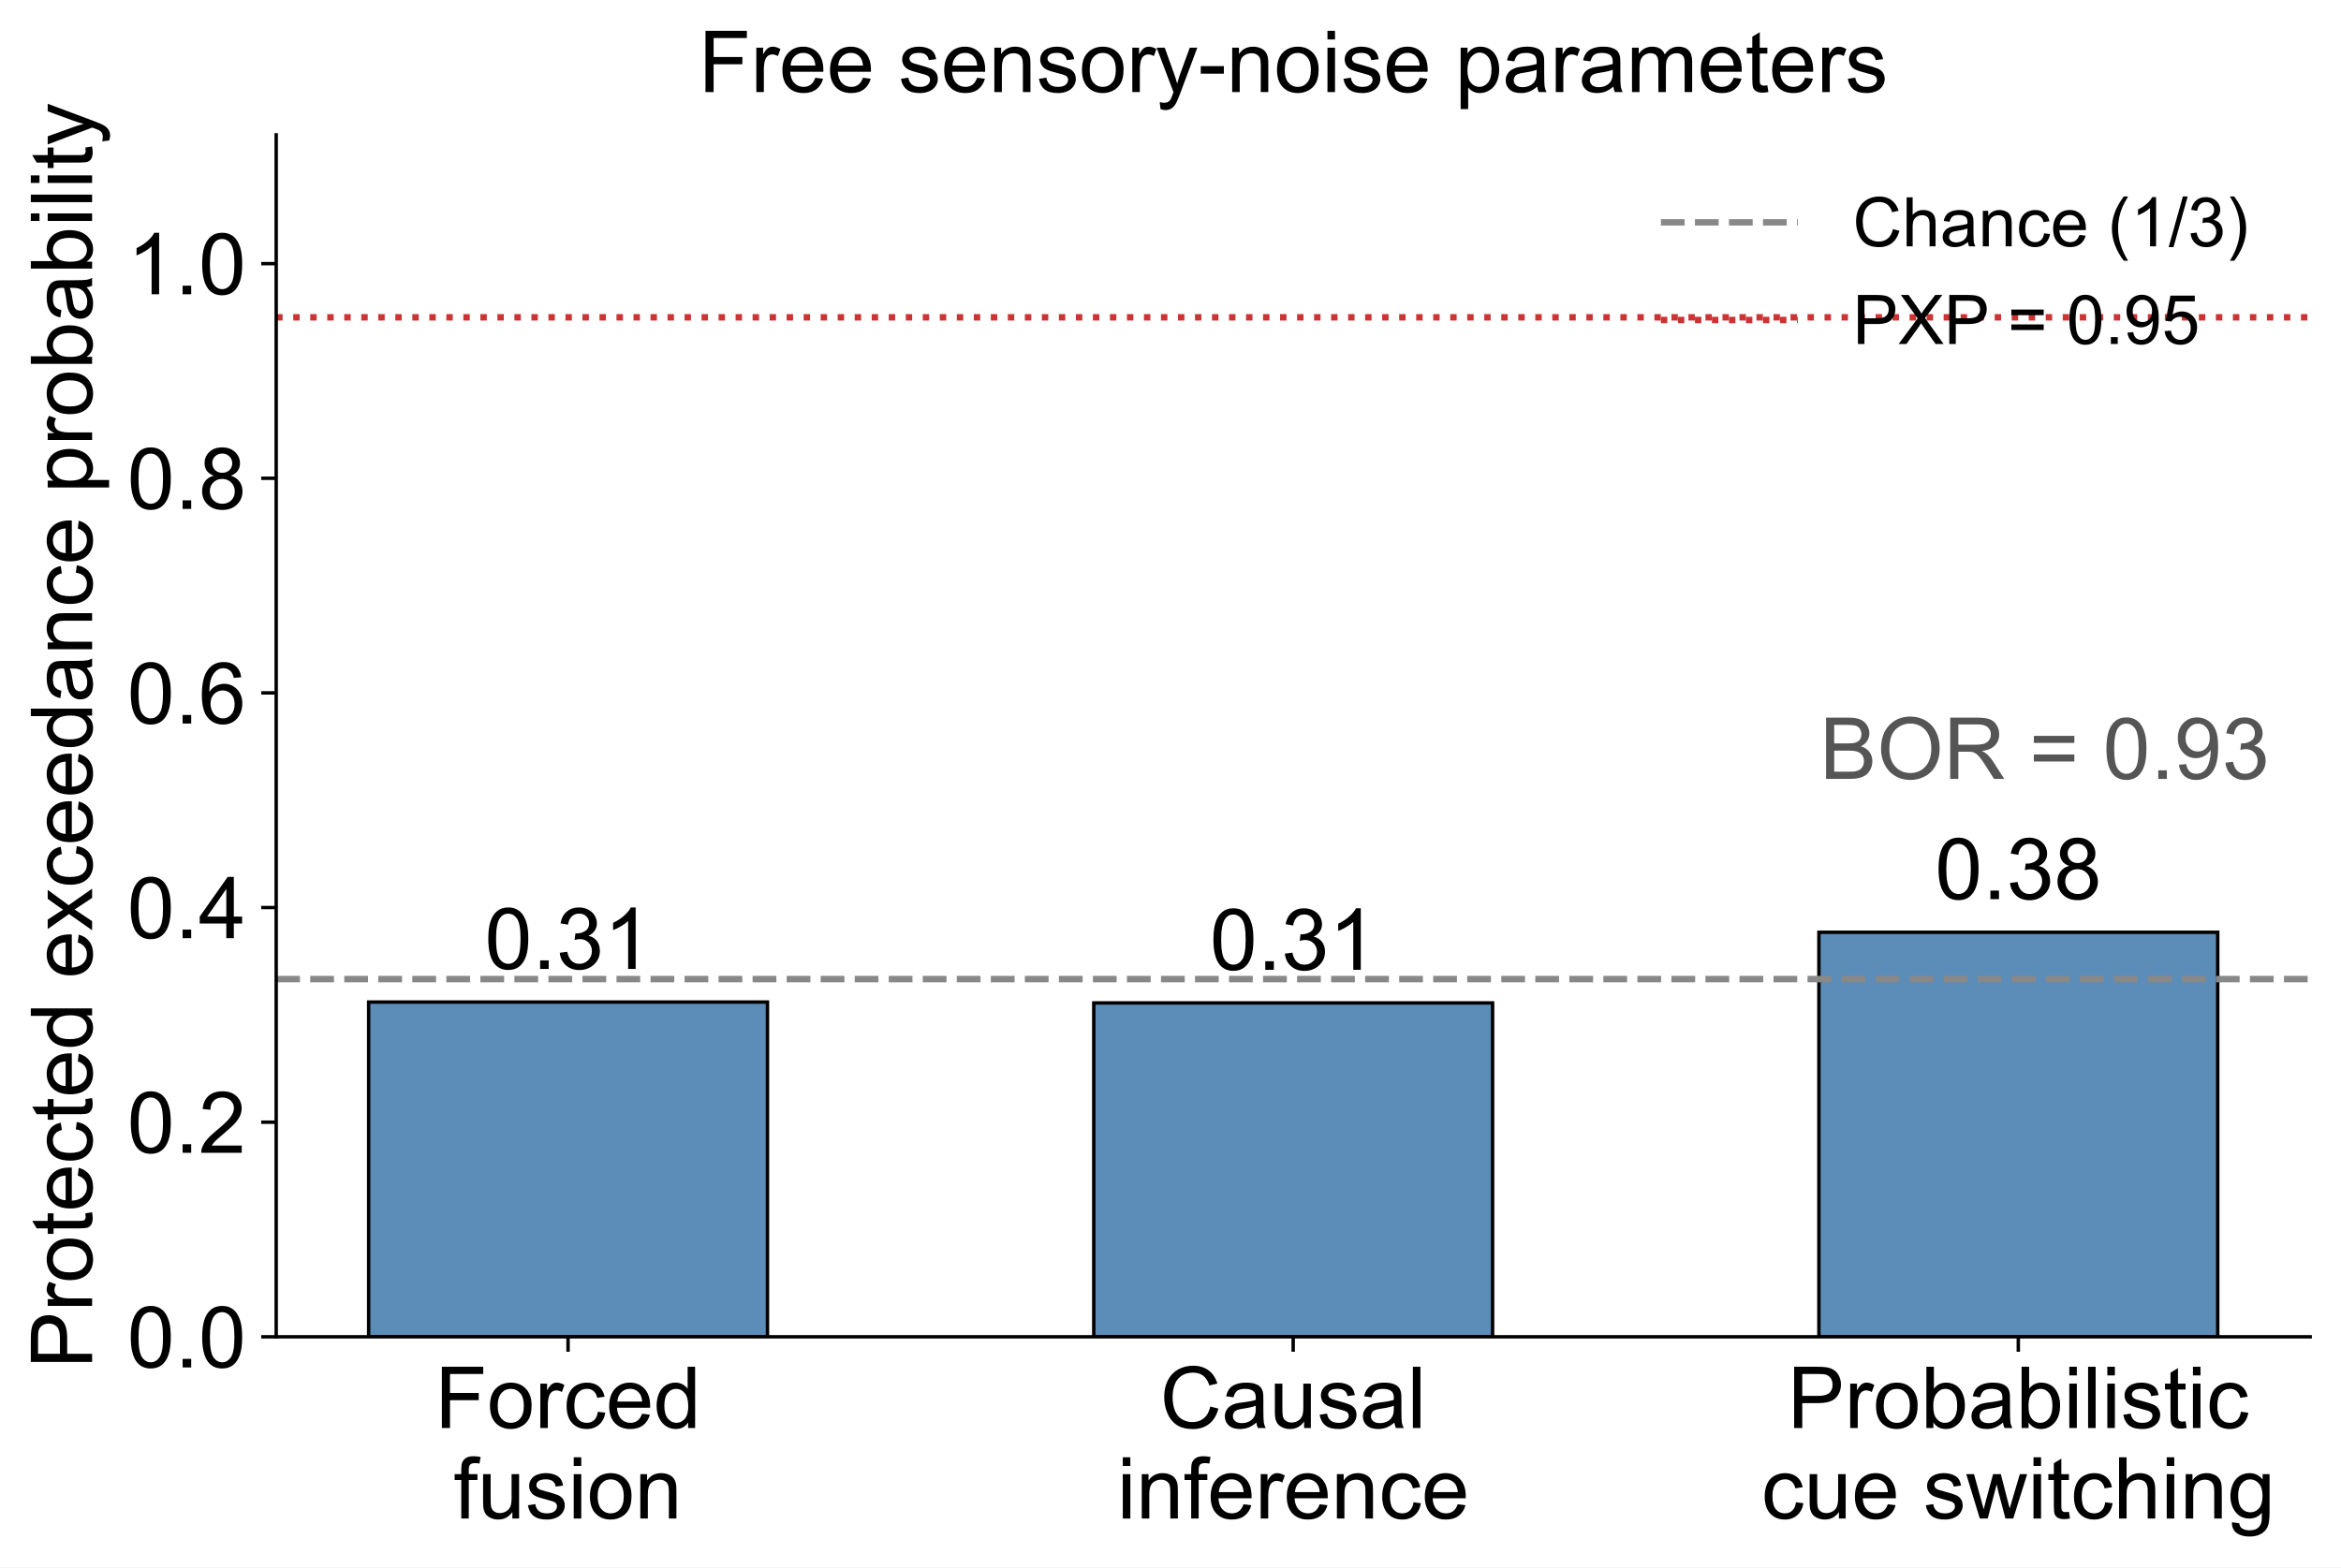
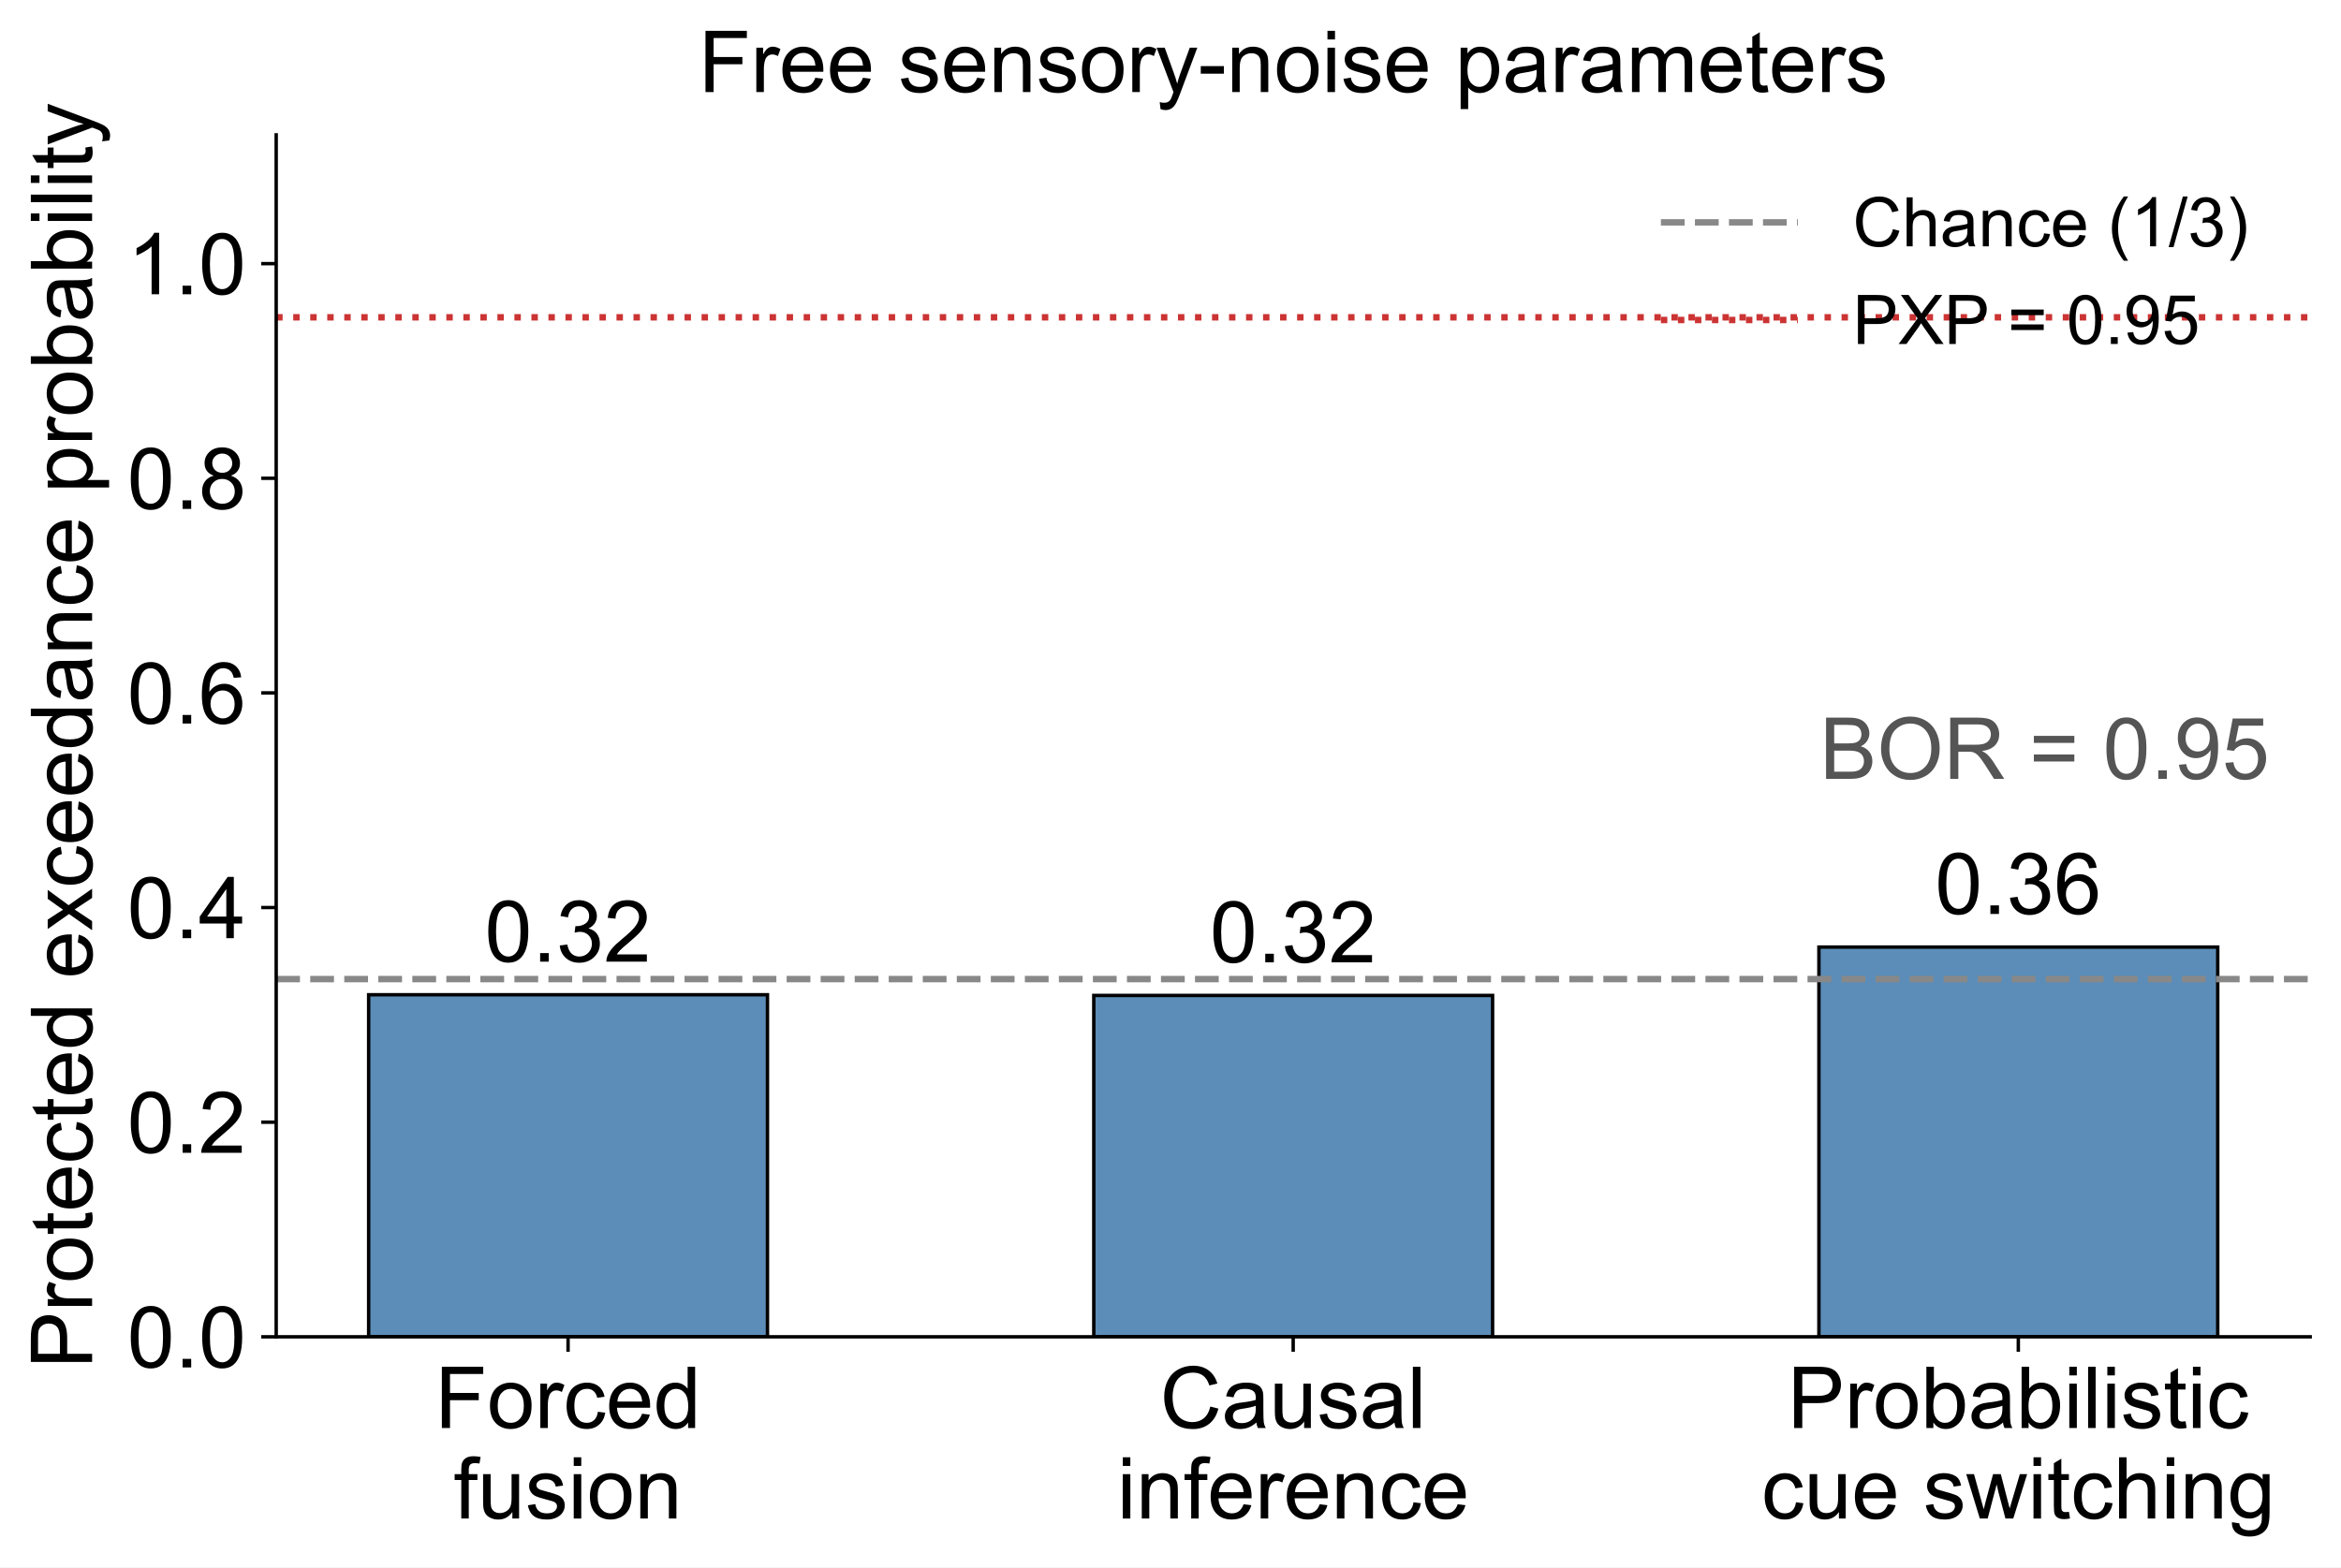
<svg xmlns="http://www.w3.org/2000/svg" xmlns:xlink="http://www.w3.org/1999/xlink" width="546.905pt" height="366.276pt" viewBox="0 0 546.905 366.276" version="1.1">
  <defs>
    <style type="text/css">*{stroke-linejoin: round; stroke-linecap: butt}</style>
  </defs>
  <g id="figure_1">
    <g id="patch_1">
      <path d="M 0 366.276  L 546.905 366.276  L 546.905 0  L 0 0  z " style="fill: #ffffff" />
    </g>
    <g id="axes_1">
      <g id="patch_2">
        <path d="M 64.525 312.398  L 539.705 312.398  L 539.705 31.516  L 64.525 31.516  z " style="fill: #ffffff" />
      </g>
      <g id="patch_3">
-         <path d="M 86.124 312.398  L 179.297 312.398  L 179.297 234.173  L 86.124 234.173  z " clip-path="url(#pbf2fffebad)" style="fill: #5b8db8; stroke: #000000; stroke-width: 0.8; stroke-linejoin: miter" />
+         <path d="M 86.124 312.398  L 179.297 312.398  L 179.297 232.469  L 86.124 232.469  z " clip-path="url(#pc83878ab7d)" style="fill: #5b8db8; stroke: #000000; stroke-width: 0.8; stroke-linejoin: miter" />
      </g>
      <g id="patch_4">
-         <path d="M 255.529 312.398  L 348.701 312.398  L 348.701 234.372  L 255.529 234.372  z " clip-path="url(#pbf2fffebad)" style="fill: #5b8db8; stroke: #000000; stroke-width: 0.8; stroke-linejoin: miter" />
+         <path d="M 255.529 312.398  L 348.701 312.398  L 348.701 232.619  L 255.529 232.619  z " clip-path="url(#pc83878ab7d)" style="fill: #5b8db8; stroke: #000000; stroke-width: 0.8; stroke-linejoin: miter" />
      </g>
      <g id="patch_5">
-         <path d="M 424.933 312.398  L 518.106 312.398  L 518.106 217.86  L 424.933 217.86  z " clip-path="url(#pbf2fffebad)" style="fill: #5b8db8; stroke: #000000; stroke-width: 0.8; stroke-linejoin: miter" />
+         <path d="M 424.933 312.398  L 518.106 312.398  L 518.106 221.318  L 424.933 221.318  z " clip-path="url(#pc83878ab7d)" style="fill: #5b8db8; stroke: #000000; stroke-width: 0.8; stroke-linejoin: miter" />
      </g>
      <g id="matplotlib.axis_1">
        <g id="xtick_1">
          <g id="line2d_1">
            <defs>
-               <path id="mbc6eca81f4" d="M 0 0  L 0 3.5  " style="stroke: #000000; stroke-width: 0.8" />
+               <path id="m9da8030295" d="M 0 0  L 0 3.5  " style="stroke: #000000; stroke-width: 0.8" />
            </defs>
            <g>
-               <use xlink:href="#mbc6eca81f4" x="132.71" y="312.398" style="stroke: #000000; stroke-width: 0.8" />
+               <use xlink:href="#m9da8030295" x="132.71" y="312.398" style="stroke: #000000; stroke-width: 0.8" />
            </g>
          </g>
          <g id="text_1">
            <g transform="translate(101.5901 333.7133) scale(0.2 -0.2)">
              <defs>
                <path id="ArialMT-46" d="M 525 0  L 525 4581  L 3616 4581  L 3616 4041  L 1131 4041  L 1131 2622  L 3281 2622  L 3281 2081  L 1131 2081  L 1131 0  L 525 0  z " transform="scale(0.015625)" />
                <path id="ArialMT-6f" d="M 213 1659  Q 213 2581 725 3025  Q 1153 3394 1769 3394  Q 2453 3394 2887 2945  Q 3322 2497 3322 1706  Q 3322 1066 3130 698  Q 2938 331 2570 128  Q 2203 -75 1769 -75  Q 1072 -75 642 372  Q 213 819 213 1659  z M 791 1659  Q 791 1022 1069 705  Q 1347 388 1769 388  Q 2188 388 2466 706  Q 2744 1025 2744 1678  Q 2744 2294 2464 2611  Q 2184 2928 1769 2928  Q 1347 2928 1069 2612  Q 791 2297 791 1659  z " transform="scale(0.015625)" />
                <path id="ArialMT-72" d="M 416 0  L 416 3319  L 922 3319  L 922 2816  Q 1116 3169 1280 3281  Q 1444 3394 1641 3394  Q 1925 3394 2219 3213  L 2025 2691  Q 1819 2813 1613 2813  Q 1428 2813 1281 2702  Q 1134 2591 1072 2394  Q 978 2094 978 1738  L 978 0  L 416 0  z " transform="scale(0.015625)" />
                <path id="ArialMT-63" d="M 2588 1216  L 3141 1144  Q 3050 572 2676 248  Q 2303 -75 1759 -75  Q 1078 -75 664 370  Q 250 816 250 1647  Q 250 2184 428 2587  Q 606 2991 970 3192  Q 1334 3394 1763 3394  Q 2303 3394 2647 3120  Q 2991 2847 3088 2344  L 2541 2259  Q 2463 2594 2264 2762  Q 2066 2931 1784 2931  Q 1359 2931 1093 2626  Q 828 2322 828 1663  Q 828 994 1084 691  Q 1341 388 1753 388  Q 2084 388 2306 591  Q 2528 794 2588 1216  z " transform="scale(0.015625)" />
                <path id="ArialMT-65" d="M 2694 1069  L 3275 997  Q 3138 488 2766 206  Q 2394 -75 1816 -75  Q 1088 -75 661 373  Q 234 822 234 1631  Q 234 2469 665 2931  Q 1097 3394 1784 3394  Q 2450 3394 2872 2941  Q 3294 2488 3294 1666  Q 3294 1616 3291 1516  L 816 1516  Q 847 969 1125 678  Q 1403 388 1819 388  Q 2128 388 2347 550  Q 2566 713 2694 1069  z M 847 1978  L 2700 1978  Q 2663 2397 2488 2606  Q 2219 2931 1791 2931  Q 1403 2931 1139 2672  Q 875 2413 847 1978  z " transform="scale(0.015625)" />
                <path id="ArialMT-64" d="M 2575 0  L 2575 419  Q 2259 -75 1647 -75  Q 1250 -75 917 144  Q 584 363 401 755  Q 219 1147 219 1656  Q 219 2153 384 2558  Q 550 2963 881 3178  Q 1213 3394 1622 3394  Q 1922 3394 2156 3267  Q 2391 3141 2538 2938  L 2538 4581  L 3097 4581  L 3097 0  L 2575 0  z M 797 1656  Q 797 1019 1065 703  Q 1334 388 1700 388  Q 2069 388 2326 689  Q 2584 991 2584 1609  Q 2584 2291 2321 2609  Q 2059 2928 1675 2928  Q 1300 2928 1048 2622  Q 797 2316 797 1656  z " transform="scale(0.015625)" />
              </defs>
              <use xlink:href="#ArialMT-46" />
              <use xlink:href="#ArialMT-6f" transform="translate(61.08398 0)" />
              <use xlink:href="#ArialMT-72" transform="translate(116.6992 0)" />
              <use xlink:href="#ArialMT-63" transform="translate(150 0)" />
              <use xlink:href="#ArialMT-65" transform="translate(200 0)" />
              <use xlink:href="#ArialMT-64" transform="translate(255.6152 0)" />
            </g>
            <g transform="translate(106.0276 354.867) scale(0.2 -0.2)">
              <defs>
                <path id="ArialMT-66" d="M 556 0  L 556 2881  L 59 2881  L 59 3319  L 556 3319  L 556 3672  Q 556 4006 616 4169  Q 697 4388 901 4523  Q 1106 4659 1475 4659  Q 1713 4659 2000 4603  L 1916 4113  Q 1741 4144 1584 4144  Q 1328 4144 1222 4034  Q 1116 3925 1116 3625  L 1116 3319  L 1763 3319  L 1763 2881  L 1116 2881  L 1116 0  L 556 0  z " transform="scale(0.015625)" />
                <path id="ArialMT-75" d="M 2597 0  L 2597 488  Q 2209 -75 1544 -75  Q 1250 -75 995 37  Q 741 150 617 320  Q 494 491 444 738  Q 409 903 409 1263  L 409 3319  L 972 3319  L 972 1478  Q 972 1038 1006 884  Q 1059 663 1231 536  Q 1403 409 1656 409  Q 1909 409 2131 539  Q 2353 669 2445 892  Q 2538 1116 2538 1541  L 2538 3319  L 3100 3319  L 3100 0  L 2597 0  z " transform="scale(0.015625)" />
                <path id="ArialMT-73" d="M 197 991  L 753 1078  Q 800 744 1014 566  Q 1228 388 1613 388  Q 2000 388 2187 545  Q 2375 703 2375 916  Q 2375 1106 2209 1216  Q 2094 1291 1634 1406  Q 1016 1563 777 1677  Q 538 1791 414 1992  Q 291 2194 291 2438  Q 291 2659 392 2848  Q 494 3038 669 3163  Q 800 3259 1026 3326  Q 1253 3394 1513 3394  Q 1903 3394 2198 3281  Q 2494 3169 2634 2976  Q 2775 2784 2828 2463  L 2278 2388  Q 2241 2644 2061 2787  Q 1881 2931 1553 2931  Q 1166 2931 1000 2803  Q 834 2675 834 2503  Q 834 2394 903 2306  Q 972 2216 1119 2156  Q 1203 2125 1616 2013  Q 2213 1853 2448 1751  Q 2684 1650 2818 1456  Q 2953 1263 2953 975  Q 2953 694 2789 445  Q 2625 197 2315 61  Q 2006 -75 1616 -75  Q 969 -75 630 194  Q 291 463 197 991  z " transform="scale(0.015625)" />
                <path id="ArialMT-69" d="M 425 3934  L 425 4581  L 988 4581  L 988 3934  L 425 3934  z M 425 0  L 425 3319  L 988 3319  L 988 0  L 425 0  z " transform="scale(0.015625)" />
                <path id="ArialMT-6e" d="M 422 0  L 422 3319  L 928 3319  L 928 2847  Q 1294 3394 1984 3394  Q 2284 3394 2536 3286  Q 2788 3178 2913 3003  Q 3038 2828 3088 2588  Q 3119 2431 3119 2041  L 3119 0  L 2556 0  L 2556 2019  Q 2556 2363 2490 2533  Q 2425 2703 2258 2804  Q 2091 2906 1866 2906  Q 1506 2906 1245 2678  Q 984 2450 984 1813  L 984 0  L 422 0  z " transform="scale(0.015625)" />
              </defs>
              <use xlink:href="#ArialMT-66" />
              <use xlink:href="#ArialMT-75" transform="translate(27.7832 0)" />
              <use xlink:href="#ArialMT-73" transform="translate(83.39844 0)" />
              <use xlink:href="#ArialMT-69" transform="translate(133.3984 0)" />
              <use xlink:href="#ArialMT-6f" transform="translate(155.6152 0)" />
              <use xlink:href="#ArialMT-6e" transform="translate(211.2305 0)" />
            </g>
          </g>
        </g>
        <g id="xtick_2">
          <g id="line2d_2">
            <g>
-               <use xlink:href="#mbc6eca81f4" x="302.115" y="312.398" style="stroke: #000000; stroke-width: 0.8" />
+               <use xlink:href="#m9da8030295" x="302.115" y="312.398" style="stroke: #000000; stroke-width: 0.8" />
            </g>
          </g>
          <g id="text_2">
            <g transform="translate(270.9884 333.7133) scale(0.2 -0.2)">
              <defs>
                <path id="ArialMT-43" d="M 3763 1606  L 4369 1453  Q 4178 706 3683 314  Q 3188 -78 2472 -78  Q 1731 -78 1267 223  Q 803 525 561 1097  Q 319 1669 319 2325  Q 319 3041 592 3573  Q 866 4106 1370 4382  Q 1875 4659 2481 4659  Q 3169 4659 3637 4309  Q 4106 3959 4291 3325  L 3694 3184  Q 3534 3684 3231 3912  Q 2928 4141 2469 4141  Q 1941 4141 1586 3887  Q 1231 3634 1087 3207  Q 944 2781 944 2328  Q 944 1744 1114 1308  Q 1284 872 1643 656  Q 2003 441 2422 441  Q 2931 441 3284 734  Q 3638 1028 3763 1606  z " transform="scale(0.015625)" />
                <path id="ArialMT-61" d="M 2588 409  Q 2275 144 1986 34  Q 1697 -75 1366 -75  Q 819 -75 525 192  Q 231 459 231 875  Q 231 1119 342 1320  Q 453 1522 633 1644  Q 813 1766 1038 1828  Q 1203 1872 1538 1913  Q 2219 1994 2541 2106  Q 2544 2222 2544 2253  Q 2544 2597 2384 2738  Q 2169 2928 1744 2928  Q 1347 2928 1158 2789  Q 969 2650 878 2297  L 328 2372  Q 403 2725 575 2942  Q 747 3159 1072 3276  Q 1397 3394 1825 3394  Q 2250 3394 2515 3294  Q 2781 3194 2906 3042  Q 3031 2891 3081 2659  Q 3109 2516 3109 2141  L 3109 1391  Q 3109 606 3145 398  Q 3181 191 3288 0  L 2700 0  Q 2613 175 2588 409  z M 2541 1666  Q 2234 1541 1622 1453  Q 1275 1403 1131 1340  Q 988 1278 909 1158  Q 831 1038 831 891  Q 831 666 1001 516  Q 1172 366 1500 366  Q 1825 366 2078 508  Q 2331 650 2450 897  Q 2541 1088 2541 1459  L 2541 1666  z " transform="scale(0.015625)" />
                <path id="ArialMT-6c" d="M 409 0  L 409 4581  L 972 4581  L 972 0  L 409 0  z " transform="scale(0.015625)" />
              </defs>
              <use xlink:href="#ArialMT-43" />
              <use xlink:href="#ArialMT-61" transform="translate(72.2168 0)" />
              <use xlink:href="#ArialMT-75" transform="translate(127.832 0)" />
              <use xlink:href="#ArialMT-73" transform="translate(183.4473 0)" />
              <use xlink:href="#ArialMT-61" transform="translate(233.4473 0)" />
              <use xlink:href="#ArialMT-6c" transform="translate(289.0625 0)" />
            </g>
            <g transform="translate(260.9806 354.867) scale(0.2 -0.2)">
              <use xlink:href="#ArialMT-69" />
              <use xlink:href="#ArialMT-6e" transform="translate(22.2168 0)" />
              <use xlink:href="#ArialMT-66" transform="translate(77.83203 0)" />
              <use xlink:href="#ArialMT-65" transform="translate(105.6152 0)" />
              <use xlink:href="#ArialMT-72" transform="translate(161.2305 0)" />
              <use xlink:href="#ArialMT-65" transform="translate(194.5312 0)" />
              <use xlink:href="#ArialMT-6e" transform="translate(250.1465 0)" />
              <use xlink:href="#ArialMT-63" transform="translate(305.7617 0)" />
              <use xlink:href="#ArialMT-65" transform="translate(355.7617 0)" />
            </g>
          </g>
        </g>
        <g id="xtick_3">
          <g id="line2d_3">
            <g>
-               <use xlink:href="#mbc6eca81f4" x="471.52" y="312.398" style="stroke: #000000; stroke-width: 0.8" />
+               <use xlink:href="#m9da8030295" x="471.52" y="312.398" style="stroke: #000000; stroke-width: 0.8" />
            </g>
          </g>
          <g id="text_3">
            <g transform="translate(417.6103 333.7133) scale(0.2 -0.2)">
              <defs>
                <path id="ArialMT-50" d="M 494 0  L 494 4581  L 2222 4581  Q 2678 4581 2919 4538  Q 3256 4481 3484 4323  Q 3713 4166 3852 3881  Q 3991 3597 3991 3256  Q 3991 2672 3619 2267  Q 3247 1863 2275 1863  L 1100 1863  L 1100 0  L 494 0  z M 1100 2403  L 2284 2403  Q 2872 2403 3119 2622  Q 3366 2841 3366 3238  Q 3366 3525 3220 3729  Q 3075 3934 2838 4000  Q 2684 4041 2272 4041  L 1100 4041  L 1100 2403  z " transform="scale(0.015625)" />
                <path id="ArialMT-62" d="M 941 0  L 419 0  L 419 4581  L 981 4581  L 981 2947  Q 1338 3394 1891 3394  Q 2197 3394 2470 3270  Q 2744 3147 2920 2923  Q 3097 2700 3197 2384  Q 3297 2069 3297 1709  Q 3297 856 2875 390  Q 2453 -75 1863 -75  Q 1275 -75 941 416  L 941 0  z M 934 1684  Q 934 1088 1097 822  Q 1363 388 1816 388  Q 2184 388 2453 708  Q 2722 1028 2722 1663  Q 2722 2313 2464 2622  Q 2206 2931 1841 2931  Q 1472 2931 1203 2611  Q 934 2291 934 1684  z " transform="scale(0.015625)" />
                <path id="ArialMT-74" d="M 1650 503  L 1731 6  Q 1494 -44 1306 -44  Q 1000 -44 831 53  Q 663 150 594 308  Q 525 466 525 972  L 525 2881  L 113 2881  L 113 3319  L 525 3319  L 525 4141  L 1084 4478  L 1084 3319  L 1650 3319  L 1650 2881  L 1084 2881  L 1084 941  Q 1084 700 1114 631  Q 1144 563 1211 522  Q 1278 481 1403 481  Q 1497 481 1650 503  z " transform="scale(0.015625)" />
              </defs>
              <use xlink:href="#ArialMT-50" />
              <use xlink:href="#ArialMT-72" transform="translate(66.69922 0)" />
              <use xlink:href="#ArialMT-6f" transform="translate(100 0)" />
              <use xlink:href="#ArialMT-62" transform="translate(155.6152 0)" />
              <use xlink:href="#ArialMT-61" transform="translate(211.2305 0)" />
              <use xlink:href="#ArialMT-62" transform="translate(266.8457 0)" />
              <use xlink:href="#ArialMT-69" transform="translate(322.4609 0)" />
              <use xlink:href="#ArialMT-6c" transform="translate(344.6777 0)" />
              <use xlink:href="#ArialMT-69" transform="translate(366.8945 0)" />
              <use xlink:href="#ArialMT-73" transform="translate(389.1113 0)" />
              <use xlink:href="#ArialMT-74" transform="translate(439.1113 0)" />
              <use xlink:href="#ArialMT-69" transform="translate(466.8945 0)" />
              <use xlink:href="#ArialMT-63" transform="translate(489.1113 0)" />
            </g>
            <g transform="translate(411.4931 354.867) scale(0.2 -0.2)">
              <defs>
                <path id="ArialMT-20" transform="scale(0.015625)" />
                <path id="ArialMT-77" d="M 1034 0  L 19 3319  L 600 3319  L 1128 1403  L 1325 691  Q 1338 744 1497 1375  L 2025 3319  L 2603 3319  L 3100 1394  L 3266 759  L 3456 1400  L 4025 3319  L 4572 3319  L 3534 0  L 2950 0  L 2422 1988  L 2294 2553  L 1622 0  L 1034 0  z " transform="scale(0.015625)" />
                <path id="ArialMT-68" d="M 422 0  L 422 4581  L 984 4581  L 984 2938  Q 1378 3394 1978 3394  Q 2347 3394 2619 3248  Q 2891 3103 3008 2847  Q 3125 2591 3125 2103  L 3125 0  L 2563 0  L 2563 2103  Q 2563 2525 2380 2717  Q 2197 2909 1863 2909  Q 1613 2909 1392 2779  Q 1172 2650 1078 2428  Q 984 2206 984 1816  L 984 0  L 422 0  z " transform="scale(0.015625)" />
                <path id="ArialMT-67" d="M 319 -275  L 866 -356  Q 900 -609 1056 -725  Q 1266 -881 1628 -881  Q 2019 -881 2231 -725  Q 2444 -569 2519 -288  Q 2563 -116 2559 434  Q 2191 0 1641 0  Q 956 0 581 494  Q 206 988 206 1678  Q 206 2153 378 2554  Q 550 2956 876 3175  Q 1203 3394 1644 3394  Q 2231 3394 2613 2919  L 2613 3319  L 3131 3319  L 3131 450  Q 3131 -325 2973 -648  Q 2816 -972 2473 -1159  Q 2131 -1347 1631 -1347  Q 1038 -1347 672 -1080  Q 306 -813 319 -275  z M 784 1719  Q 784 1066 1043 766  Q 1303 466 1694 466  Q 2081 466 2343 764  Q 2606 1063 2606 1700  Q 2606 2309 2336 2618  Q 2066 2928 1684 2928  Q 1309 2928 1046 2623  Q 784 2319 784 1719  z " transform="scale(0.015625)" />
              </defs>
              <use xlink:href="#ArialMT-63" />
              <use xlink:href="#ArialMT-75" transform="translate(50 0)" />
              <use xlink:href="#ArialMT-65" transform="translate(105.6152 0)" />
              <use xlink:href="#ArialMT-20" transform="translate(161.2305 0)" />
              <use xlink:href="#ArialMT-73" transform="translate(189.0137 0)" />
              <use xlink:href="#ArialMT-77" transform="translate(239.0137 0)" />
              <use xlink:href="#ArialMT-69" transform="translate(311.2305 0)" />
              <use xlink:href="#ArialMT-74" transform="translate(333.4473 0)" />
              <use xlink:href="#ArialMT-63" transform="translate(361.2305 0)" />
              <use xlink:href="#ArialMT-68" transform="translate(411.2305 0)" />
              <use xlink:href="#ArialMT-69" transform="translate(466.8457 0)" />
              <use xlink:href="#ArialMT-6e" transform="translate(489.0625 0)" />
              <use xlink:href="#ArialMT-67" transform="translate(544.6777 0)" />
            </g>
          </g>
        </g>
      </g>
      <g id="matplotlib.axis_2">
        <g id="ytick_1">
          <g id="line2d_4">
            <defs>
-               <path id="m61adea6959" d="M 0 0  L -3.5 0  " style="stroke: #000000; stroke-width: 0.8" />
+               <path id="m29a67c182a" d="M 0 0  L -3.5 0  " style="stroke: #000000; stroke-width: 0.8" />
            </defs>
            <g>
-               <use xlink:href="#m61adea6959" x="64.525" y="312.398" style="stroke: #000000; stroke-width: 0.8" />
+               <use xlink:href="#m29a67c182a" x="64.525" y="312.398" style="stroke: #000000; stroke-width: 0.8" />
            </g>
          </g>
          <g id="text_4">
            <g transform="translate(29.725 319.5554) scale(0.2 -0.2)">
              <defs>
                <path id="ArialMT-30" d="M 266 2259  Q 266 3072 433 3567  Q 600 4063 929 4331  Q 1259 4600 1759 4600  Q 2128 4600 2406 4451  Q 2684 4303 2865 4023  Q 3047 3744 3150 3342  Q 3253 2941 3253 2259  Q 3253 1453 3087 958  Q 2922 463 2592 192  Q 2263 -78 1759 -78  Q 1097 -78 719 397  Q 266 969 266 2259  z M 844 2259  Q 844 1131 1108 757  Q 1372 384 1759 384  Q 2147 384 2411 759  Q 2675 1134 2675 2259  Q 2675 3391 2411 3762  Q 2147 4134 1753 4134  Q 1366 4134 1134 3806  Q 844 3388 844 2259  z " transform="scale(0.015625)" />
                <path id="ArialMT-2e" d="M 581 0  L 581 641  L 1222 641  L 1222 0  L 581 0  z " transform="scale(0.015625)" />
              </defs>
              <use xlink:href="#ArialMT-30" />
              <use xlink:href="#ArialMT-2e" transform="translate(55.61523 0)" />
              <use xlink:href="#ArialMT-30" transform="translate(83.39844 0)" />
            </g>
          </g>
        </g>
        <g id="ytick_2">
          <g id="line2d_5">
            <g>
-               <use xlink:href="#m61adea6959" x="64.525" y="262.24" style="stroke: #000000; stroke-width: 0.8" />
+               <use xlink:href="#m29a67c182a" x="64.525" y="262.24" style="stroke: #000000; stroke-width: 0.8" />
            </g>
          </g>
          <g id="text_5">
            <g transform="translate(29.725 269.3979) scale(0.2 -0.2)">
              <defs>
                <path id="ArialMT-32" d="M 3222 541  L 3222 0  L 194 0  Q 188 203 259 391  Q 375 700 629 1000  Q 884 1300 1366 1694  Q 2113 2306 2375 2664  Q 2638 3022 2638 3341  Q 2638 3675 2398 3904  Q 2159 4134 1775 4134  Q 1369 4134 1125 3890  Q 881 3647 878 3216  L 300 3275  Q 359 3922 746 4261  Q 1134 4600 1788 4600  Q 2447 4600 2831 4234  Q 3216 3869 3216 3328  Q 3216 3053 3103 2787  Q 2991 2522 2730 2228  Q 2469 1934 1863 1422  Q 1356 997 1212 845  Q 1069 694 975 541  L 3222 541  z " transform="scale(0.015625)" />
              </defs>
              <use xlink:href="#ArialMT-30" />
              <use xlink:href="#ArialMT-2e" transform="translate(55.61523 0)" />
              <use xlink:href="#ArialMT-32" transform="translate(83.39844 0)" />
            </g>
          </g>
        </g>
        <g id="ytick_3">
          <g id="line2d_6">
            <g>
-               <use xlink:href="#m61adea6959" x="64.525" y="212.083" style="stroke: #000000; stroke-width: 0.8" />
+               <use xlink:href="#m29a67c182a" x="64.525" y="212.083" style="stroke: #000000; stroke-width: 0.8" />
            </g>
          </g>
          <g id="text_6">
            <g transform="translate(29.725 219.2404) scale(0.2 -0.2)">
              <defs>
                <path id="ArialMT-34" d="M 2069 0  L 2069 1097  L 81 1097  L 81 1613  L 2172 4581  L 2631 4581  L 2631 1613  L 3250 1613  L 3250 1097  L 2631 1097  L 2631 0  L 2069 0  z M 2069 1613  L 2069 3678  L 634 1613  L 2069 1613  z " transform="scale(0.015625)" />
              </defs>
              <use xlink:href="#ArialMT-30" />
              <use xlink:href="#ArialMT-2e" transform="translate(55.61523 0)" />
              <use xlink:href="#ArialMT-34" transform="translate(83.39844 0)" />
            </g>
          </g>
        </g>
        <g id="ytick_4">
          <g id="line2d_7">
            <g>
-               <use xlink:href="#m61adea6959" x="64.525" y="161.925" style="stroke: #000000; stroke-width: 0.8" />
+               <use xlink:href="#m29a67c182a" x="64.525" y="161.925" style="stroke: #000000; stroke-width: 0.8" />
            </g>
          </g>
          <g id="text_7">
            <g transform="translate(29.725 169.0829) scale(0.2 -0.2)">
              <defs>
                <path id="ArialMT-36" d="M 3184 3459  L 2625 3416  Q 2550 3747 2413 3897  Q 2184 4138 1850 4138  Q 1581 4138 1378 3988  Q 1113 3794 959 3422  Q 806 3050 800 2363  Q 1003 2672 1297 2822  Q 1591 2972 1913 2972  Q 2475 2972 2870 2558  Q 3266 2144 3266 1488  Q 3266 1056 3080 686  Q 2894 316 2569 119  Q 2244 -78 1831 -78  Q 1128 -78 684 439  Q 241 956 241 2144  Q 241 3472 731 4075  Q 1159 4600 1884 4600  Q 2425 4600 2770 4297  Q 3116 3994 3184 3459  z M 888 1484  Q 888 1194 1011 928  Q 1134 663 1356 523  Q 1578 384 1822 384  Q 2178 384 2434 671  Q 2691 959 2691 1453  Q 2691 1928 2437 2201  Q 2184 2475 1800 2475  Q 1419 2475 1153 2201  Q 888 1928 888 1484  z " transform="scale(0.015625)" />
              </defs>
              <use xlink:href="#ArialMT-30" />
              <use xlink:href="#ArialMT-2e" transform="translate(55.61523 0)" />
              <use xlink:href="#ArialMT-36" transform="translate(83.39844 0)" />
            </g>
          </g>
        </g>
        <g id="ytick_5">
          <g id="line2d_8">
            <g>
-               <use xlink:href="#m61adea6959" x="64.525" y="111.768" style="stroke: #000000; stroke-width: 0.8" />
+               <use xlink:href="#m29a67c182a" x="64.525" y="111.768" style="stroke: #000000; stroke-width: 0.8" />
            </g>
          </g>
          <g id="text_8">
            <g transform="translate(29.725 118.9254) scale(0.2 -0.2)">
              <defs>
                <path id="ArialMT-38" d="M 1131 2484  Q 781 2613 612 2850  Q 444 3088 444 3419  Q 444 3919 803 4259  Q 1163 4600 1759 4600  Q 2359 4600 2725 4251  Q 3091 3903 3091 3403  Q 3091 3084 2923 2848  Q 2756 2613 2416 2484  Q 2838 2347 3058 2040  Q 3278 1734 3278 1309  Q 3278 722 2862 322  Q 2447 -78 1769 -78  Q 1091 -78 675 323  Q 259 725 259 1325  Q 259 1772 486 2073  Q 713 2375 1131 2484  z M 1019 3438  Q 1019 3113 1228 2906  Q 1438 2700 1772 2700  Q 2097 2700 2305 2904  Q 2513 3109 2513 3406  Q 2513 3716 2298 3927  Q 2084 4138 1766 4138  Q 1444 4138 1231 3931  Q 1019 3725 1019 3438  z M 838 1322  Q 838 1081 952 856  Q 1066 631 1291 507  Q 1516 384 1775 384  Q 2178 384 2440 643  Q 2703 903 2703 1303  Q 2703 1709 2433 1975  Q 2163 2241 1756 2241  Q 1359 2241 1098 1978  Q 838 1716 838 1322  z " transform="scale(0.015625)" />
              </defs>
              <use xlink:href="#ArialMT-30" />
              <use xlink:href="#ArialMT-2e" transform="translate(55.61523 0)" />
              <use xlink:href="#ArialMT-38" transform="translate(83.39844 0)" />
            </g>
          </g>
        </g>
        <g id="ytick_6">
          <g id="line2d_9">
            <g>
-               <use xlink:href="#m61adea6959" x="64.525" y="61.61" style="stroke: #000000; stroke-width: 0.8" />
+               <use xlink:href="#m29a67c182a" x="64.525" y="61.61" style="stroke: #000000; stroke-width: 0.8" />
            </g>
          </g>
          <g id="text_9">
            <g transform="translate(29.725 68.76794) scale(0.2 -0.2)">
              <defs>
                <path id="ArialMT-31" d="M 2384 0  L 1822 0  L 1822 3584  Q 1619 3391 1289 3197  Q 959 3003 697 2906  L 697 3450  Q 1169 3672 1522 3987  Q 1875 4303 2022 4600  L 2384 4600  L 2384 0  z " transform="scale(0.015625)" />
              </defs>
              <use xlink:href="#ArialMT-31" />
              <use xlink:href="#ArialMT-2e" transform="translate(55.61523 0)" />
              <use xlink:href="#ArialMT-30" transform="translate(83.39844 0)" />
            </g>
          </g>
        </g>
        <g id="text_10">
          <g transform="translate(21.51562 319.8176) rotate(-90) scale(0.2 -0.2)">
            <defs>
              <path id="ArialMT-78" d="M 47 0  L 1259 1725  L 138 3319  L 841 3319  L 1350 2541  Q 1494 2319 1581 2169  Q 1719 2375 1834 2534  L 2394 3319  L 3066 3319  L 1919 1756  L 3153 0  L 2463 0  L 1781 1031  L 1600 1309  L 728 0  L 47 0  z " transform="scale(0.015625)" />
              <path id="ArialMT-70" d="M 422 -1272  L 422 3319  L 934 3319  L 934 2888  Q 1116 3141 1344 3267  Q 1572 3394 1897 3394  Q 2322 3394 2647 3175  Q 2972 2956 3137 2557  Q 3303 2159 3303 1684  Q 3303 1175 3120 767  Q 2938 359 2589 142  Q 2241 -75 1856 -75  Q 1575 -75 1351 44  Q 1128 163 984 344  L 984 -1272  L 422 -1272  z M 931 1641  Q 931 1000 1190 694  Q 1450 388 1819 388  Q 2194 388 2461 705  Q 2728 1022 2728 1688  Q 2728 2322 2467 2637  Q 2206 2953 1844 2953  Q 1484 2953 1207 2617  Q 931 2281 931 1641  z " transform="scale(0.015625)" />
              <path id="ArialMT-79" d="M 397 -1278  L 334 -750  Q 519 -800 656 -800  Q 844 -800 956 -737  Q 1069 -675 1141 -563  Q 1194 -478 1313 -144  Q 1328 -97 1363 -6  L 103 3319  L 709 3319  L 1400 1397  Q 1534 1031 1641 628  Q 1738 1016 1872 1384  L 2581 3319  L 3144 3319  L 1881 -56  Q 1678 -603 1566 -809  Q 1416 -1088 1222 -1217  Q 1028 -1347 759 -1347  Q 597 -1347 397 -1278  z " transform="scale(0.015625)" />
            </defs>
            <use xlink:href="#ArialMT-50" />
            <use xlink:href="#ArialMT-72" transform="translate(66.69922 0)" />
            <use xlink:href="#ArialMT-6f" transform="translate(100 0)" />
            <use xlink:href="#ArialMT-74" transform="translate(155.6152 0)" />
            <use xlink:href="#ArialMT-65" transform="translate(183.3984 0)" />
            <use xlink:href="#ArialMT-63" transform="translate(239.0137 0)" />
            <use xlink:href="#ArialMT-74" transform="translate(289.0137 0)" />
            <use xlink:href="#ArialMT-65" transform="translate(316.7969 0)" />
            <use xlink:href="#ArialMT-64" transform="translate(372.4121 0)" />
            <use xlink:href="#ArialMT-20" transform="translate(428.0273 0)" />
            <use xlink:href="#ArialMT-65" transform="translate(455.8105 0)" />
            <use xlink:href="#ArialMT-78" transform="translate(511.4258 0)" />
            <use xlink:href="#ArialMT-63" transform="translate(561.4258 0)" />
            <use xlink:href="#ArialMT-65" transform="translate(611.4258 0)" />
            <use xlink:href="#ArialMT-65" transform="translate(667.041 0)" />
            <use xlink:href="#ArialMT-64" transform="translate(722.6562 0)" />
            <use xlink:href="#ArialMT-61" transform="translate(778.2715 0)" />
            <use xlink:href="#ArialMT-6e" transform="translate(833.8867 0)" />
            <use xlink:href="#ArialMT-63" transform="translate(889.502 0)" />
            <use xlink:href="#ArialMT-65" transform="translate(939.502 0)" />
            <use xlink:href="#ArialMT-20" transform="translate(995.1172 0)" />
            <use xlink:href="#ArialMT-70" transform="translate(1022.9 0)" />
            <use xlink:href="#ArialMT-72" transform="translate(1078.516 0)" />
            <use xlink:href="#ArialMT-6f" transform="translate(1111.816 0)" />
            <use xlink:href="#ArialMT-62" transform="translate(1167.432 0)" />
            <use xlink:href="#ArialMT-61" transform="translate(1223.047 0)" />
            <use xlink:href="#ArialMT-62" transform="translate(1278.662 0)" />
            <use xlink:href="#ArialMT-69" transform="translate(1334.277 0)" />
            <use xlink:href="#ArialMT-6c" transform="translate(1356.494 0)" />
            <use xlink:href="#ArialMT-69" transform="translate(1378.711 0)" />
            <use xlink:href="#ArialMT-74" transform="translate(1400.928 0)" />
            <use xlink:href="#ArialMT-79" transform="translate(1428.711 0)" />
          </g>
        </g>
      </g>
      <g id="line2d_10">
-         <path d="M 64.525 228.802  L 539.705 228.802  " clip-path="url(#pbf2fffebad)" style="fill: none; stroke-dasharray: 5.55,2.4; stroke-dashoffset: 0; stroke: #888888; stroke-width: 1.5" />
+         <path d="M 64.525 228.802  L 539.705 228.802  " clip-path="url(#pc83878ab7d)" style="fill: none; stroke-dasharray: 5.55,2.4; stroke-dashoffset: 0; stroke: #888888; stroke-width: 1.5" />
      </g>
      <g id="line2d_11">
-         <path d="M 64.525 74.15  L 539.705 74.15  " clip-path="url(#pbf2fffebad)" style="fill: none; stroke-dasharray: 1.5,2.475; stroke-dashoffset: 0; stroke: #cc3333; stroke-width: 1.5" />
+         <path d="M 64.525 74.15  L 539.705 74.15  " clip-path="url(#pc83878ab7d)" style="fill: none; stroke-dasharray: 1.5,2.475; stroke-dashoffset: 0; stroke: #cc3333; stroke-width: 1.5" />
      </g>
      <g id="patch_6">
        <path d="M 64.525 312.398  L 64.525 31.516  " style="fill: none; stroke: #000000; stroke-width: 0.8; stroke-linejoin: miter; stroke-linecap: square" />
      </g>
      <g id="patch_7">
        <path d="M 64.525 312.398  L 539.705 312.398  " style="fill: none; stroke: #000000; stroke-width: 0.8; stroke-linejoin: miter; stroke-linecap: square" />
      </g>
      <g id="text_11">
-         <g transform="translate(113.2494 226.4358) scale(0.2 -0.2)">
+         <g transform="translate(113.2494 224.7317) scale(0.2 -0.2)">
          <defs>
            <path id="ArialMT-33" d="M 269 1209  L 831 1284  Q 928 806 1161 595  Q 1394 384 1728 384  Q 2125 384 2398 659  Q 2672 934 2672 1341  Q 2672 1728 2419 1979  Q 2166 2231 1775 2231  Q 1616 2231 1378 2169  L 1441 2663  Q 1497 2656 1531 2656  Q 1891 2656 2178 2843  Q 2466 3031 2466 3422  Q 2466 3731 2256 3934  Q 2047 4138 1716 4138  Q 1388 4138 1169 3931  Q 950 3725 888 3313  L 325 3413  Q 428 3978 793 4289  Q 1159 4600 1703 4600  Q 2078 4600 2393 4439  Q 2709 4278 2876 4000  Q 3044 3722 3044 3409  Q 3044 3113 2884 2869  Q 2725 2625 2413 2481  Q 2819 2388 3044 2092  Q 3269 1797 3269 1353  Q 3269 753 2831 336  Q 2394 -81 1725 -81  Q 1122 -81 723 278  Q 325 638 269 1209  z " transform="scale(0.015625)" />
          </defs>
          <use xlink:href="#ArialMT-30" />
          <use xlink:href="#ArialMT-2e" transform="translate(55.61523 0)" />
          <use xlink:href="#ArialMT-33" transform="translate(83.39844 0)" />
-           <use xlink:href="#ArialMT-31" transform="translate(139.0137 0)" />
+           <use xlink:href="#ArialMT-32" transform="translate(139.0137 0)" />
        </g>
      </g>
      <g id="text_12">
-         <g transform="translate(282.6541 226.6355) scale(0.2 -0.2)">
+         <g transform="translate(282.6541 224.8822) scale(0.2 -0.2)">
          <use xlink:href="#ArialMT-30" />
          <use xlink:href="#ArialMT-2e" transform="translate(55.61523 0)" />
          <use xlink:href="#ArialMT-33" transform="translate(83.39844 0)" />
-           <use xlink:href="#ArialMT-31" transform="translate(139.0137 0)" />
+           <use xlink:href="#ArialMT-32" transform="translate(139.0137 0)" />
        </g>
      </g>
      <g id="text_13">
-         <g transform="translate(452.0587 210.1236) scale(0.2 -0.2)">
+         <g transform="translate(452.0587 213.581) scale(0.2 -0.2)">
          <use xlink:href="#ArialMT-30" />
          <use xlink:href="#ArialMT-2e" transform="translate(55.61523 0)" />
          <use xlink:href="#ArialMT-33" transform="translate(83.39844 0)" />
-           <use xlink:href="#ArialMT-38" transform="translate(139.0137 0)" />
+           <use xlink:href="#ArialMT-36" transform="translate(139.0137 0)" />
        </g>
      </g>
      <g id="text_14">
        <g style="fill: #555555" transform="translate(425.1452 182.0257) scale(0.2 -0.2)">
          <defs>
            <path id="ArialMT-42" d="M 469 0  L 469 4581  L 2188 4581  Q 2713 4581 3030 4442  Q 3347 4303 3526 4014  Q 3706 3725 3706 3409  Q 3706 3116 3547 2856  Q 3388 2597 3066 2438  Q 3481 2316 3704 2022  Q 3928 1728 3928 1328  Q 3928 1006 3792 729  Q 3656 453 3456 303  Q 3256 153 2954 76  Q 2653 0 2216 0  L 469 0  z M 1075 2656  L 2066 2656  Q 2469 2656 2644 2709  Q 2875 2778 2992 2937  Q 3109 3097 3109 3338  Q 3109 3566 3000 3739  Q 2891 3913 2687 3977  Q 2484 4041 1991 4041  L 1075 4041  L 1075 2656  z M 1075 541  L 2216 541  Q 2509 541 2628 563  Q 2838 600 2978 687  Q 3119 775 3209 942  Q 3300 1109 3300 1328  Q 3300 1584 3169 1773  Q 3038 1963 2805 2039  Q 2572 2116 2134 2116  L 1075 2116  L 1075 541  z " transform="scale(0.015625)" />
            <path id="ArialMT-4f" d="M 309 2231  Q 309 3372 921 4017  Q 1534 4663 2503 4663  Q 3138 4663 3647 4359  Q 4156 4056 4423 3514  Q 4691 2972 4691 2284  Q 4691 1588 4409 1038  Q 4128 488 3612 205  Q 3097 -78 2500 -78  Q 1853 -78 1343 234  Q 834 547 571 1087  Q 309 1628 309 2231  z M 934 2222  Q 934 1394 1379 917  Q 1825 441 2497 441  Q 3181 441 3623 922  Q 4066 1403 4066 2288  Q 4066 2847 3877 3264  Q 3688 3681 3323 3911  Q 2959 4141 2506 4141  Q 1863 4141 1398 3698  Q 934 3256 934 2222  z " transform="scale(0.015625)" />
            <path id="ArialMT-52" d="M 503 0  L 503 4581  L 2534 4581  Q 3147 4581 3465 4457  Q 3784 4334 3975 4021  Q 4166 3709 4166 3331  Q 4166 2844 3850 2509  Q 3534 2175 2875 2084  Q 3116 1969 3241 1856  Q 3506 1613 3744 1247  L 4541 0  L 3778 0  L 3172 953  Q 2906 1366 2734 1584  Q 2563 1803 2427 1890  Q 2291 1978 2150 2013  Q 2047 2034 1813 2034  L 1109 2034  L 1109 0  L 503 0  z M 1109 2559  L 2413 2559  Q 2828 2559 3062 2645  Q 3297 2731 3419 2920  Q 3541 3109 3541 3331  Q 3541 3656 3305 3865  Q 3069 4075 2559 4075  L 1109 4075  L 1109 2559  z " transform="scale(0.015625)" />
            <path id="ArialMT-3d" d="M 3381 2694  L 356 2694  L 356 3219  L 3381 3219  L 3381 2694  z M 3381 1303  L 356 1303  L 356 1828  L 3381 1828  L 3381 1303  z " transform="scale(0.015625)" />
            <path id="ArialMT-39" d="M 350 1059  L 891 1109  Q 959 728 1153 556  Q 1347 384 1650 384  Q 1909 384 2104 503  Q 2300 622 2425 820  Q 2550 1019 2634 1356  Q 2719 1694 2719 2044  Q 2719 2081 2716 2156  Q 2547 1888 2255 1720  Q 1963 1553 1622 1553  Q 1053 1553 659 1965  Q 266 2378 266 3053  Q 266 3750 677 4175  Q 1088 4600 1706 4600  Q 2153 4600 2523 4359  Q 2894 4119 3086 3673  Q 3278 3228 3278 2384  Q 3278 1506 3087 986  Q 2897 466 2520 194  Q 2144 -78 1638 -78  Q 1100 -78 759 220  Q 419 519 350 1059  z M 2653 3081  Q 2653 3566 2395 3850  Q 2138 4134 1775 4134  Q 1400 4134 1122 3828  Q 844 3522 844 3034  Q 844 2597 1108 2323  Q 1372 2050 1759 2050  Q 2150 2050 2401 2323  Q 2653 2597 2653 3081  z " transform="scale(0.015625)" />
+             <path id="ArialMT-35" d="M 266 1200  L 856 1250  Q 922 819 1161 601  Q 1400 384 1738 384  Q 2144 384 2425 690  Q 2706 997 2706 1503  Q 2706 1984 2436 2262  Q 2166 2541 1728 2541  Q 1456 2541 1237 2417  Q 1019 2294 894 2097  L 366 2166  L 809 4519  L 3088 4519  L 3088 3981  L 1259 3981  L 1013 2750  Q 1425 3038 1878 3038  Q 2478 3038 2890 2622  Q 3303 2206 3303 1553  Q 3303 931 2941 478  Q 2500 -78 1738 -78  Q 1113 -78 717 272  Q 322 622 266 1200  z " transform="scale(0.015625)" />
          </defs>
          <use xlink:href="#ArialMT-42" />
          <use xlink:href="#ArialMT-4f" transform="translate(66.69922 0)" />
          <use xlink:href="#ArialMT-52" transform="translate(144.4824 0)" />
          <use xlink:href="#ArialMT-20" transform="translate(216.6992 0)" />
          <use xlink:href="#ArialMT-3d" transform="translate(244.4824 0)" />
          <use xlink:href="#ArialMT-20" transform="translate(302.8809 0)" />
          <use xlink:href="#ArialMT-30" transform="translate(330.6641 0)" />
          <use xlink:href="#ArialMT-2e" transform="translate(386.2793 0)" />
          <use xlink:href="#ArialMT-39" transform="translate(414.0625 0)" />
-           <use xlink:href="#ArialMT-33" transform="translate(469.6777 0)" />
+           <use xlink:href="#ArialMT-35" transform="translate(469.6777 0)" />
        </g>
      </g>
      <g id="text_15">
        <g transform="translate(163.1806 21.51562) scale(0.2 -0.2)">
          <defs>
            <path id="ArialMT-2d" d="M 203 1375  L 203 1941  L 1931 1941  L 1931 1375  L 203 1375  z " transform="scale(0.015625)" />
            <path id="ArialMT-6d" d="M 422 0  L 422 3319  L 925 3319  L 925 2853  Q 1081 3097 1340 3245  Q 1600 3394 1931 3394  Q 2300 3394 2536 3241  Q 2772 3088 2869 2813  Q 3263 3394 3894 3394  Q 4388 3394 4653 3120  Q 4919 2847 4919 2278  L 4919 0  L 4359 0  L 4359 2091  Q 4359 2428 4304 2576  Q 4250 2725 4106 2815  Q 3963 2906 3769 2906  Q 3419 2906 3187 2673  Q 2956 2441 2956 1928  L 2956 0  L 2394 0  L 2394 2156  Q 2394 2531 2256 2718  Q 2119 2906 1806 2906  Q 1569 2906 1367 2781  Q 1166 2656 1075 2415  Q 984 2175 984 1722  L 984 0  L 422 0  z " transform="scale(0.015625)" />
          </defs>
          <use xlink:href="#ArialMT-46" />
          <use xlink:href="#ArialMT-72" transform="translate(61.08398 0)" />
          <use xlink:href="#ArialMT-65" transform="translate(94.38477 0)" />
          <use xlink:href="#ArialMT-65" transform="translate(150 0)" />
          <use xlink:href="#ArialMT-20" transform="translate(205.6152 0)" />
          <use xlink:href="#ArialMT-73" transform="translate(233.3984 0)" />
          <use xlink:href="#ArialMT-65" transform="translate(283.3984 0)" />
          <use xlink:href="#ArialMT-6e" transform="translate(339.0137 0)" />
          <use xlink:href="#ArialMT-73" transform="translate(394.6289 0)" />
          <use xlink:href="#ArialMT-6f" transform="translate(444.6289 0)" />
          <use xlink:href="#ArialMT-72" transform="translate(500.2441 0)" />
          <use xlink:href="#ArialMT-79" transform="translate(533.5449 0)" />
          <use xlink:href="#ArialMT-2d" transform="translate(583.5449 0)" />
          <use xlink:href="#ArialMT-6e" transform="translate(616.8457 0)" />
          <use xlink:href="#ArialMT-6f" transform="translate(672.4609 0)" />
          <use xlink:href="#ArialMT-69" transform="translate(728.0762 0)" />
          <use xlink:href="#ArialMT-73" transform="translate(750.293 0)" />
          <use xlink:href="#ArialMT-65" transform="translate(800.293 0)" />
          <use xlink:href="#ArialMT-20" transform="translate(855.9082 0)" />
          <use xlink:href="#ArialMT-70" transform="translate(883.6914 0)" />
          <use xlink:href="#ArialMT-61" transform="translate(939.3066 0)" />
          <use xlink:href="#ArialMT-72" transform="translate(994.9219 0)" />
          <use xlink:href="#ArialMT-61" transform="translate(1028.223 0)" />
          <use xlink:href="#ArialMT-6d" transform="translate(1083.838 0)" />
          <use xlink:href="#ArialMT-65" transform="translate(1167.139 0)" />
          <use xlink:href="#ArialMT-74" transform="translate(1222.754 0)" />
          <use xlink:href="#ArialMT-65" transform="translate(1250.537 0)" />
          <use xlink:href="#ArialMT-72" transform="translate(1306.152 0)" />
          <use xlink:href="#ArialMT-73" transform="translate(1339.453 0)" />
        </g>
      </g>
      <g id="legend_1">
        <g id="line2d_12">
          <path d="M 388.02 51.963  L 404.02 51.963  L 420.02 51.963  " style="fill: none; stroke-dasharray: 5.55,2.4; stroke-dashoffset: 0; stroke: #888888; stroke-width: 1.5" />
        </g>
        <g id="text_16">
          <g transform="translate(432.82 57.56312) scale(0.16 -0.16)">
            <defs>
              <path id="ArialMT-28" d="M 1497 -1347  Q 1031 -759 709 28  Q 388 816 388 1659  Q 388 2403 628 3084  Q 909 3875 1497 4659  L 1900 4659  Q 1522 4009 1400 3731  Q 1209 3300 1100 2831  Q 966 2247 966 1656  Q 966 153 1900 -1347  L 1497 -1347  z " transform="scale(0.015625)" />
              <path id="ArialMT-2f" d="M 0 -78  L 1328 4659  L 1778 4659  L 453 -78  L 0 -78  z " transform="scale(0.015625)" />
              <path id="ArialMT-29" d="M 791 -1347  L 388 -1347  Q 1322 153 1322 1656  Q 1322 2244 1188 2822  Q 1081 3291 891 3722  Q 769 4003 388 4659  L 791 4659  Q 1378 3875 1659 3084  Q 1900 2403 1900 1659  Q 1900 816 1576 28  Q 1253 -759 791 -1347  z " transform="scale(0.015625)" />
            </defs>
            <use xlink:href="#ArialMT-43" />
            <use xlink:href="#ArialMT-68" transform="translate(72.2168 0)" />
            <use xlink:href="#ArialMT-61" transform="translate(127.832 0)" />
            <use xlink:href="#ArialMT-6e" transform="translate(183.4473 0)" />
            <use xlink:href="#ArialMT-63" transform="translate(239.0625 0)" />
            <use xlink:href="#ArialMT-65" transform="translate(289.0625 0)" />
            <use xlink:href="#ArialMT-20" transform="translate(344.6777 0)" />
            <use xlink:href="#ArialMT-28" transform="translate(372.4609 0)" />
            <use xlink:href="#ArialMT-31" transform="translate(405.7617 0)" />
            <use xlink:href="#ArialMT-2f" transform="translate(461.377 0)" />
            <use xlink:href="#ArialMT-33" transform="translate(489.1602 0)" />
            <use xlink:href="#ArialMT-29" transform="translate(544.7754 0)" />
          </g>
        </g>
        <g id="line2d_13">
          <path d="M 388.02 74.783  L 404.02 74.783  L 420.02 74.783  " style="fill: none; stroke-dasharray: 1.5,2.475; stroke-dashoffset: 0; stroke: #cc3333; stroke-width: 1.5" />
        </g>
        <g id="text_17">
          <g transform="translate(432.82 80.38313) scale(0.16 -0.16)">
            <defs>
              <path id="ArialMT-58" d="M 28 0  L 1800 2388  L 238 4581  L 959 4581  L 1791 3406  Q 2050 3041 2159 2844  Q 2313 3094 2522 3366  L 3444 4581  L 4103 4581  L 2494 2422  L 4228 0  L 3478 0  L 2325 1634  Q 2228 1775 2125 1941  Q 1972 1691 1906 1597  L 756 0  L 28 0  z " transform="scale(0.015625)" />
-               <path id="ArialMT-35" d="M 266 1200  L 856 1250  Q 922 819 1161 601  Q 1400 384 1738 384  Q 2144 384 2425 690  Q 2706 997 2706 1503  Q 2706 1984 2436 2262  Q 2166 2541 1728 2541  Q 1456 2541 1237 2417  Q 1019 2294 894 2097  L 366 2166  L 809 4519  L 3088 4519  L 3088 3981  L 1259 3981  L 1013 2750  Q 1425 3038 1878 3038  Q 2478 3038 2890 2622  Q 3303 2206 3303 1553  Q 3303 931 2941 478  Q 2500 -78 1738 -78  Q 1113 -78 717 272  Q 322 622 266 1200  z " transform="scale(0.015625)" />
            </defs>
            <use xlink:href="#ArialMT-50" />
            <use xlink:href="#ArialMT-58" transform="translate(66.69922 0)" />
            <use xlink:href="#ArialMT-50" transform="translate(133.3984 0)" />
            <use xlink:href="#ArialMT-20" transform="translate(198.3477 0)" />
            <use xlink:href="#ArialMT-3d" transform="translate(226.1309 0)" />
            <use xlink:href="#ArialMT-20" transform="translate(284.5293 0)" />
            <use xlink:href="#ArialMT-30" transform="translate(312.3125 0)" />
            <use xlink:href="#ArialMT-2e" transform="translate(367.9277 0)" />
            <use xlink:href="#ArialMT-39" transform="translate(395.7109 0)" />
            <use xlink:href="#ArialMT-35" transform="translate(451.3262 0)" />
          </g>
        </g>
      </g>
    </g>
  </g>
  <defs>
-     <clipPath id="pbf2fffebad">
+     <clipPath id="pc83878ab7d">
      <rect x="64.525" y="31.516" width="475.18" height="280.882" />
    </clipPath>
  </defs>
</svg>
